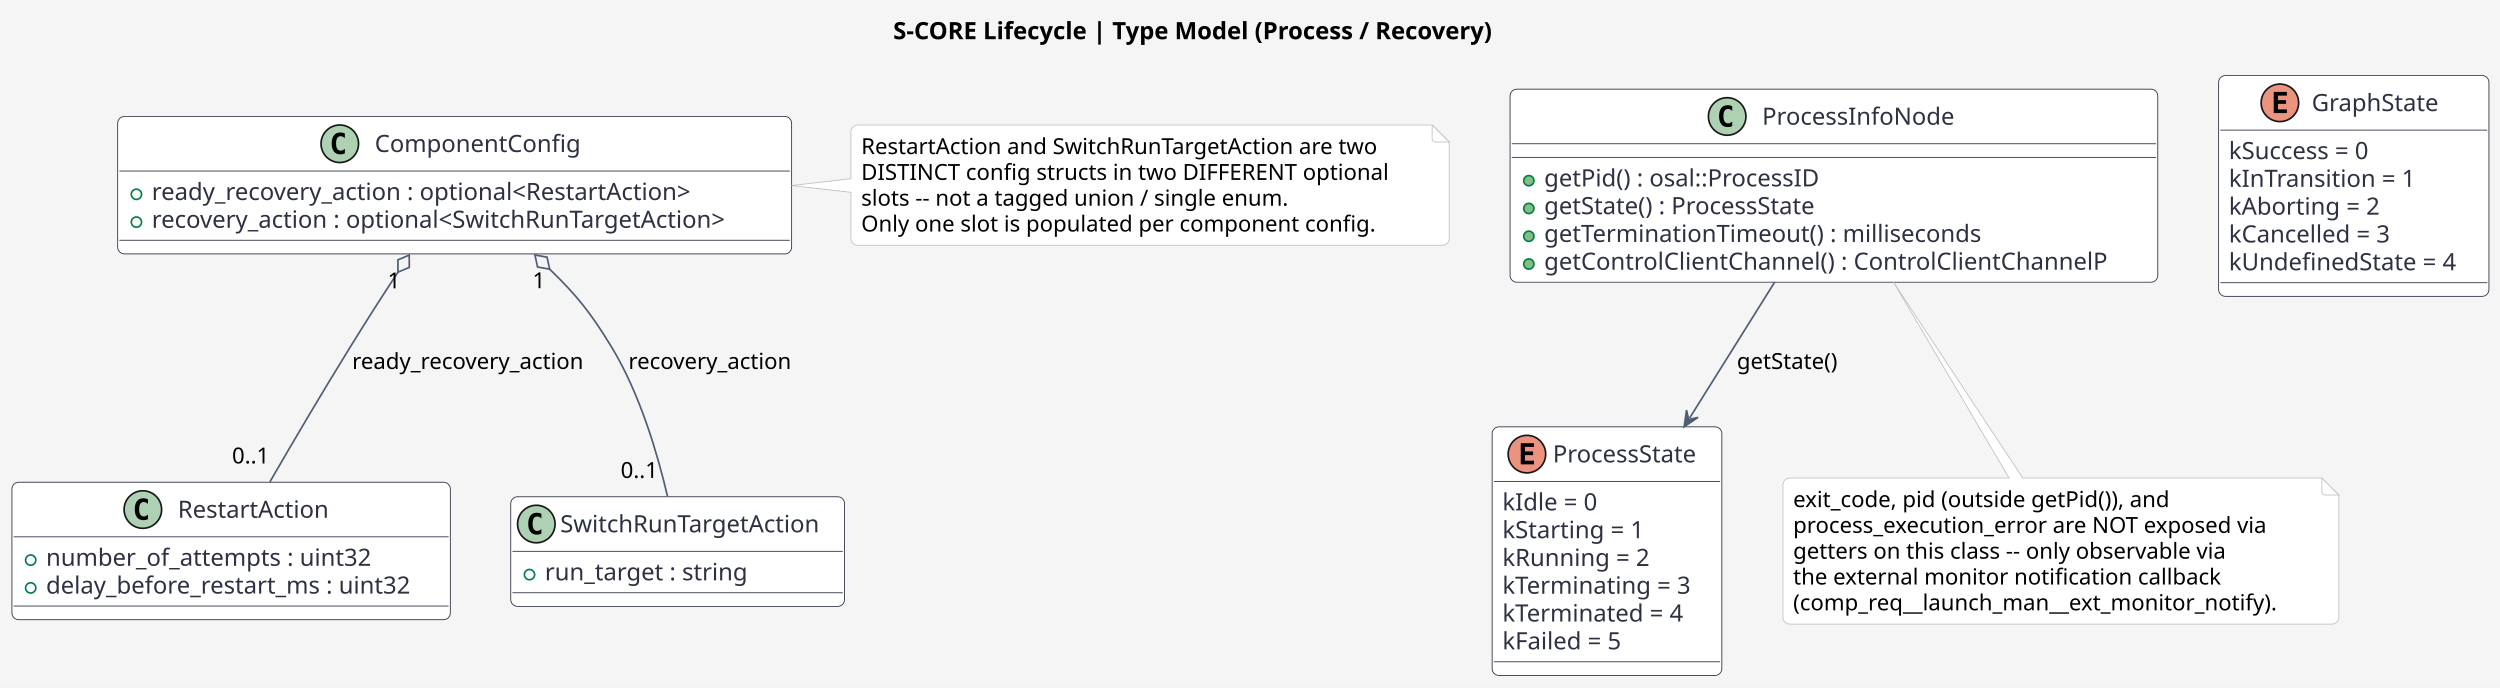
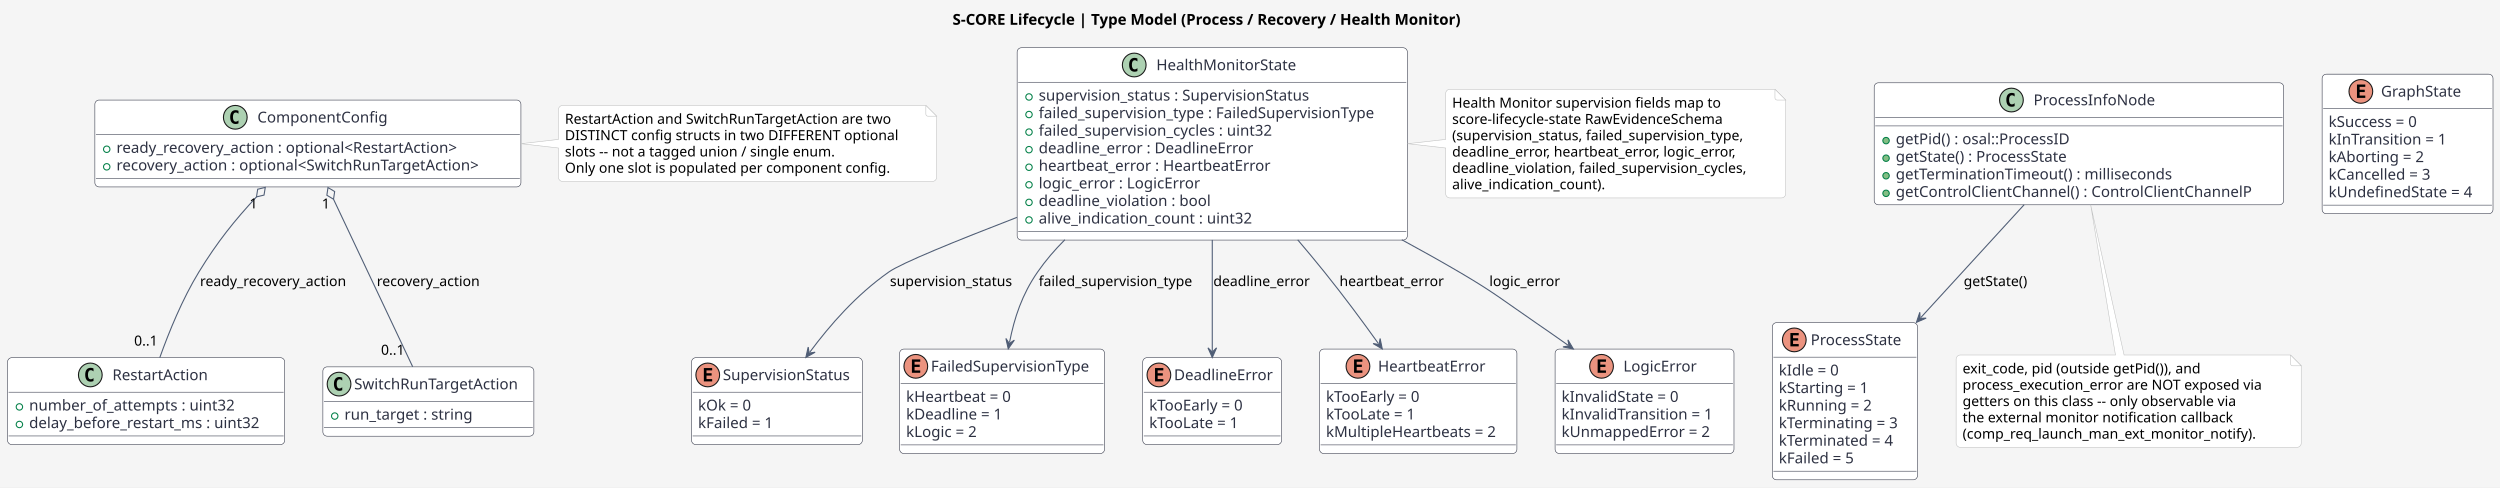
- <svg xmlns="http://www.w3.org/2000/svg" contentStyleType="text/css" height="403px" preserveAspectRatio="none" style="width:1466px;height:403px;background:#F5F5F5;" version="1.1" viewBox="0 0 1466 403" width="1466px" zoomAndPan="magnify">
+ <svg xmlns="http://www.w3.org/2000/svg" contentStyleType="text/css" height="452px" preserveAspectRatio="none" style="width:2319px;height:452px;background:#F5F5F5;" version="1.1" viewBox="0 0 2319 452" width="2319px" zoomAndPan="magnify">
  <defs />
  <g>
-     <rect fill="#F5F5F5" height="403" style="stroke:none;stroke-width:1;" width="1466" x="0" y="0" />
-     <text fill="#000000" font-family="sans-serif" font-size="14" font-weight="bold" lengthAdjust="spacing" textLength="405.022" x="523.746" y="22.995">S-CORE Lifecycle | Type Model (Process / Recovery)</text>
+     <rect fill="#F5F5F5" height="452" style="stroke:none;stroke-width:1;" width="2319" x="0" y="0" />
+     <text fill="#000000" font-family="sans-serif" font-size="14" font-weight="bold" lengthAdjust="spacing" textLength="538.405" x="883.555" y="22.995">S-CORE Lifecycle | Type Model (Process / Recovery / Health Monitor)</text>
    <g id="elem_ProcessState">
-       <rect codeLine="13" fill="#FFFFFF" height="145.781" id="ProcessState" rx="4" ry="4" style="stroke:#2D3142;stroke-width:0.5;" width="134.685" x="875" y="250.297" />
-       <ellipse cx="895.384" cy="266.297" fill="#EB937F" rx="11" ry="11" style="stroke:#181818;stroke-width:1;" />
-       <path d="M899.494,272.297 L891.775,272.297 L891.775,259.906 L899.494,259.906 L899.494,262.062 L894.228,262.062 L894.228,264.734 L898.994,264.734 L898.994,266.891 L894.228,266.891 L894.228,270.141 L899.494,270.141 L899.494,272.297 Z " fill="#000000" />
-       <text fill="#2D3142" font-family="sans-serif" font-size="14" lengthAdjust="spacing" textLength="90.72" x="910.581" y="271.144">ProcessState</text>
-       <line style="stroke:#2D3142;stroke-width:0.5;" x1="876" x2="1008.685" y1="282.297" y2="282.297" />
-       <text fill="#2D3142" font-family="sans-serif" font-size="14" lengthAdjust="spacing" textLength="63.164" x="881" y="299.292">kIdle = 0</text>
-       <text fill="#2D3142" font-family="sans-serif" font-size="14" lengthAdjust="spacing" textLength="93.495" x="881" y="315.589">kStarting = 1</text>
-       <text fill="#2D3142" font-family="sans-serif" font-size="14" lengthAdjust="spacing" textLength="95.642" x="881" y="331.886">kRunning = 2</text>
-       <text fill="#2D3142" font-family="sans-serif" font-size="14" lengthAdjust="spacing" textLength="122.685" x="881" y="348.183">kTerminating = 3</text>
-       <text fill="#2D3142" font-family="sans-serif" font-size="14" lengthAdjust="spacing" textLength="118.535" x="881" y="364.479">kTerminated = 4</text>
-       <text fill="#2D3142" font-family="sans-serif" font-size="14" lengthAdjust="spacing" textLength="79.557" x="881" y="380.776">kFailed = 5</text>
-       <line style="stroke:#2D3142;stroke-width:0.5;" x1="876" x2="1008.685" y1="388.078" y2="388.078" />
+       <rect codeLine="13" fill="#FFFFFF" height="145.781" id="ProcessState" rx="4" ry="4" style="stroke:#2D3142;stroke-width:0.5;" width="134.685" x="1644" y="299.297" />
+       <ellipse cx="1664.384" cy="315.297" fill="#EB937F" rx="11" ry="11" style="stroke:#181818;stroke-width:1;" />
+       <path d="M1668.494,321.297 L1660.775,321.297 L1660.775,308.906 L1668.494,308.906 L1668.494,311.062 L1663.228,311.062 L1663.228,313.734 L1667.994,313.734 L1667.994,315.891 L1663.228,315.891 L1663.228,319.141 L1668.494,319.141 L1668.494,321.297 Z " fill="#000000" />
+       <text fill="#2D3142" font-family="sans-serif" font-size="14" lengthAdjust="spacing" textLength="90.72" x="1679.581" y="320.144">ProcessState</text>
+       <line style="stroke:#2D3142;stroke-width:0.5;" x1="1645" x2="1777.685" y1="331.297" y2="331.297" />
+       <text fill="#2D3142" font-family="sans-serif" font-size="14" lengthAdjust="spacing" textLength="63.164" x="1650" y="348.292">kIdle = 0</text>
+       <text fill="#2D3142" font-family="sans-serif" font-size="14" lengthAdjust="spacing" textLength="93.495" x="1650" y="364.589">kStarting = 1</text>
+       <text fill="#2D3142" font-family="sans-serif" font-size="14" lengthAdjust="spacing" textLength="95.642" x="1650" y="380.886">kRunning = 2</text>
+       <text fill="#2D3142" font-family="sans-serif" font-size="14" lengthAdjust="spacing" textLength="122.685" x="1650" y="397.183">kTerminating = 3</text>
+       <text fill="#2D3142" font-family="sans-serif" font-size="14" lengthAdjust="spacing" textLength="118.535" x="1650" y="413.479">kTerminated = 4</text>
+       <text fill="#2D3142" font-family="sans-serif" font-size="14" lengthAdjust="spacing" textLength="79.557" x="1650" y="429.776">kFailed = 5</text>
+       <line style="stroke:#2D3142;stroke-width:0.5;" x1="1645" x2="1777.685" y1="437.078" y2="437.078" />
    </g>
    <g id="elem_GraphState">
-       <rect codeLine="22" fill="#FFFFFF" height="129.484" id="GraphState" rx="4" ry="4" style="stroke:#2D3142;stroke-width:0.5;" width="158.515" x="1301" y="44.297" />
-       <ellipse cx="1336.931" cy="60.297" fill="#EB937F" rx="11" ry="11" style="stroke:#181818;stroke-width:1;" />
-       <path d="M1341.041,66.297 L1333.322,66.297 L1333.322,53.906 L1341.041,53.906 L1341.041,56.062 L1335.775,56.062 L1335.775,58.734 L1340.541,58.734 L1340.541,60.891 L1335.775,60.891 L1335.775,64.141 L1341.041,64.141 L1341.041,66.297 Z " fill="#000000" />
-       <text fill="#2D3142" font-family="sans-serif" font-size="14" lengthAdjust="spacing" textLength="80.001" x="1355.582" y="65.144">GraphState</text>
-       <line style="stroke:#2D3142;stroke-width:0.5;" x1="1302" x2="1458.515" y1="76.297" y2="76.297" />
-       <text fill="#2D3142" font-family="sans-serif" font-size="14" lengthAdjust="spacing" textLength="94.001" x="1307" y="93.292">kSuccess = 0</text>
-       <text fill="#2D3142" font-family="sans-serif" font-size="14" lengthAdjust="spacing" textLength="120.408" x="1307" y="109.589">kInTransition = 1</text>
-       <text fill="#2D3142" font-family="sans-serif" font-size="14" lengthAdjust="spacing" textLength="97.569" x="1307" y="125.886">kAborting = 2</text>
-       <text fill="#2D3142" font-family="sans-serif" font-size="14" lengthAdjust="spacing" textLength="106.463" x="1307" y="142.183">kCancelled = 3</text>
-       <text fill="#2D3142" font-family="sans-serif" font-size="14" lengthAdjust="spacing" textLength="146.515" x="1307" y="158.48">kUndefinedState = 4</text>
-       <line style="stroke:#2D3142;stroke-width:0.5;" x1="1302" x2="1458.515" y1="165.781" y2="165.781" />
+       <rect codeLine="22" fill="#FFFFFF" height="129.484" id="GraphState" rx="4" ry="4" style="stroke:#2D3142;stroke-width:0.5;" width="158.515" x="2154" y="68.797" />
+       <ellipse cx="2189.931" cy="84.797" fill="#EB937F" rx="11" ry="11" style="stroke:#181818;stroke-width:1;" />
+       <path d="M2194.041,90.797 L2186.322,90.797 L2186.322,78.406 L2194.041,78.406 L2194.041,80.562 L2188.775,80.562 L2188.775,83.234 L2193.541,83.234 L2193.541,85.391 L2188.775,85.391 L2188.775,88.641 L2194.041,88.641 L2194.041,90.797 Z " fill="#000000" />
+       <text fill="#2D3142" font-family="sans-serif" font-size="14" lengthAdjust="spacing" textLength="80.001" x="2208.582" y="89.644">GraphState</text>
+       <line style="stroke:#2D3142;stroke-width:0.5;" x1="2155" x2="2311.515" y1="100.797" y2="100.797" />
+       <text fill="#2D3142" font-family="sans-serif" font-size="14" lengthAdjust="spacing" textLength="94.001" x="2160" y="117.792">kSuccess = 0</text>
+       <text fill="#2D3142" font-family="sans-serif" font-size="14" lengthAdjust="spacing" textLength="120.408" x="2160" y="134.089">kInTransition = 1</text>
+       <text fill="#2D3142" font-family="sans-serif" font-size="14" lengthAdjust="spacing" textLength="97.569" x="2160" y="150.386">kAborting = 2</text>
+       <text fill="#2D3142" font-family="sans-serif" font-size="14" lengthAdjust="spacing" textLength="106.463" x="2160" y="166.683">kCancelled = 3</text>
+       <text fill="#2D3142" font-family="sans-serif" font-size="14" lengthAdjust="spacing" textLength="146.515" x="2160" y="182.98">kUndefinedState = 4</text>
+       <line style="stroke:#2D3142;stroke-width:0.5;" x1="2155" x2="2311.515" y1="190.281" y2="190.281" />
+     </g>
+     <g id="elem_SupervisionStatus">
+       <rect codeLine="30" fill="#FFFFFF" height="80.594" id="SupervisionStatus" rx="4" ry="4" style="stroke:#2D3142;stroke-width:0.5;" width="158.424" x="641.5" y="331.797" />
+       <ellipse cx="656.5" cy="347.797" fill="#EB937F" rx="11" ry="11" style="stroke:#181818;stroke-width:1;" />
+       <path d="M660.609,353.797 L652.891,353.797 L652.891,341.406 L660.609,341.406 L660.609,343.562 L655.344,343.562 L655.344,346.234 L660.109,346.234 L660.109,348.391 L655.344,348.391 L655.344,351.641 L660.609,351.641 L660.609,353.797 Z " fill="#000000" />
+       <text fill="#2D3142" font-family="sans-serif" font-size="14" lengthAdjust="spacing" textLength="126.424" x="670.5" y="352.644">SupervisionStatus</text>
+       <line style="stroke:#2D3142;stroke-width:0.5;" x1="642.5" x2="798.924" y1="363.797" y2="363.797" />
+       <text fill="#2D3142" font-family="sans-serif" font-size="14" lengthAdjust="spacing" textLength="56.773" x="647.5" y="380.792">kOk = 0</text>
+       <text fill="#2D3142" font-family="sans-serif" font-size="14" lengthAdjust="spacing" textLength="79.557" x="647.5" y="397.089">kFailed = 1</text>
+       <line style="stroke:#2D3142;stroke-width:0.5;" x1="642.5" x2="798.924" y1="404.391" y2="404.391" />
+     </g>
+     <g id="elem_FailedSupervisionType">
+       <rect codeLine="35" fill="#FFFFFF" height="96.891" id="FailedSupervisionType" rx="4" ry="4" style="stroke:#2D3142;stroke-width:0.5;" width="190.06" x="834.5" y="323.797" />
+       <ellipse cx="849.5" cy="339.797" fill="#EB937F" rx="11" ry="11" style="stroke:#181818;stroke-width:1;" />
+       <path d="M853.609,345.797 L845.891,345.797 L845.891,333.406 L853.609,333.406 L853.609,335.562 L848.344,335.562 L848.344,338.234 L853.109,338.234 L853.109,340.391 L848.344,340.391 L848.344,343.641 L853.609,343.641 L853.609,345.797 Z " fill="#000000" />
+       <text fill="#2D3142" font-family="sans-serif" font-size="14" lengthAdjust="spacing" textLength="158.06" x="863.5" y="344.644">FailedSupervisionType</text>
+       <line style="stroke:#2D3142;stroke-width:0.5;" x1="835.5" x2="1023.561" y1="355.797" y2="355.797" />
+       <text fill="#2D3142" font-family="sans-serif" font-size="14" lengthAdjust="spacing" textLength="108.179" x="840.5" y="372.792">kHeartbeat = 0</text>
+       <text fill="#2D3142" font-family="sans-serif" font-size="14" lengthAdjust="spacing" textLength="99.77" x="840.5" y="389.089">kDeadline = 1</text>
+       <text fill="#2D3142" font-family="sans-serif" font-size="14" lengthAdjust="spacing" textLength="74.484" x="840.5" y="405.386">kLogic = 2</text>
+       <line style="stroke:#2D3142;stroke-width:0.5;" x1="835.5" x2="1023.561" y1="412.688" y2="412.688" />
+     </g>
+     <g id="elem_DeadlineError">
+       <rect codeLine="41" fill="#FFFFFF" height="80.594" id="DeadlineError" rx="4" ry="4" style="stroke:#2D3142;stroke-width:0.5;" width="128.804" x="1060" y="331.797" />
+       <ellipse cx="1075" cy="347.797" fill="#EB937F" rx="11" ry="11" style="stroke:#181818;stroke-width:1;" />
+       <path d="M1079.109,353.797 L1071.391,353.797 L1071.391,341.406 L1079.109,341.406 L1079.109,343.562 L1073.844,343.562 L1073.844,346.234 L1078.609,346.234 L1078.609,348.391 L1073.844,348.391 L1073.844,351.641 L1079.109,351.641 L1079.109,353.797 Z " fill="#000000" />
+       <text fill="#2D3142" font-family="sans-serif" font-size="14" lengthAdjust="spacing" textLength="96.804" x="1089" y="352.644">DeadlineError</text>
+       <line style="stroke:#2D3142;stroke-width:0.5;" x1="1061" x2="1187.804" y1="363.797" y2="363.797" />
+       <text fill="#2D3142" font-family="sans-serif" font-size="14" lengthAdjust="spacing" textLength="98.684" x="1066" y="380.792">kTooEarly = 0</text>
+       <text fill="#2D3142" font-family="sans-serif" font-size="14" lengthAdjust="spacing" textLength="93.81" x="1066" y="397.089">kTooLate = 1</text>
+       <line style="stroke:#2D3142;stroke-width:0.5;" x1="1061" x2="1187.804" y1="404.391" y2="404.391" />
+     </g>
+     <g id="elem_HeartbeatError">
+       <rect codeLine="46" fill="#FFFFFF" height="96.891" id="HeartbeatError" rx="4" ry="4" style="stroke:#2D3142;stroke-width:0.5;" width="183.083" x="1224" y="323.797" />
+       <ellipse cx="1259.642" cy="339.797" fill="#EB937F" rx="11" ry="11" style="stroke:#181818;stroke-width:1;" />
+       <path d="M1263.751,345.797 L1256.033,345.797 L1256.033,333.406 L1263.751,333.406 L1263.751,335.562 L1258.486,335.562 L1258.486,338.234 L1263.251,338.234 L1263.251,340.391 L1258.486,340.391 L1258.486,343.641 L1263.751,343.641 L1263.751,345.797 Z " fill="#000000" />
+       <text fill="#2D3142" font-family="sans-serif" font-size="14" lengthAdjust="spacing" textLength="105.212" x="1278.229" y="344.644">HeartbeatError</text>
+       <line style="stroke:#2D3142;stroke-width:0.5;" x1="1225" x2="1406.083" y1="355.797" y2="355.797" />
+       <text fill="#2D3142" font-family="sans-serif" font-size="14" lengthAdjust="spacing" textLength="98.684" x="1230" y="372.792">kTooEarly = 0</text>
+       <text fill="#2D3142" font-family="sans-serif" font-size="14" lengthAdjust="spacing" textLength="93.81" x="1230" y="389.089">kTooLate = 1</text>
+       <text fill="#2D3142" font-family="sans-serif" font-size="14" lengthAdjust="spacing" textLength="171.083" x="1230" y="405.386">kMultipleHeartbeats = 2</text>
+       <line style="stroke:#2D3142;stroke-width:0.5;" x1="1225" x2="1406.083" y1="412.688" y2="412.688" />
+     </g>
+     <g id="elem_LogicError">
+       <rect codeLine="52" fill="#FFFFFF" height="96.891" id="LogicError" rx="4" ry="4" style="stroke:#2D3142;stroke-width:0.5;" width="165.939" x="1442.5" y="323.797" />
+       <ellipse cx="1485.589" cy="339.797" fill="#EB937F" rx="11" ry="11" style="stroke:#181818;stroke-width:1;" />
+       <path d="M1489.699,345.797 L1481.98,345.797 L1481.98,333.406 L1489.699,333.406 L1489.699,335.562 L1484.433,335.562 L1484.433,338.234 L1489.199,338.234 L1489.199,340.391 L1484.433,340.391 L1484.433,343.641 L1489.699,343.641 L1489.699,345.797 Z " fill="#000000" />
+       <text fill="#2D3142" font-family="sans-serif" font-size="14" lengthAdjust="spacing" textLength="71.518" x="1505.832" y="344.644">LogicError</text>
+       <line style="stroke:#2D3142;stroke-width:0.5;" x1="1443.5" x2="1607.438" y1="355.797" y2="355.797" />
+       <text fill="#2D3142" font-family="sans-serif" font-size="14" lengthAdjust="spacing" textLength="121.235" x="1448.5" y="372.792">kInvalidState = 0</text>
+       <text fill="#2D3142" font-family="sans-serif" font-size="14" lengthAdjust="spacing" textLength="153.939" x="1448.5" y="389.089">kInvalidTransition = 1</text>
+       <text fill="#2D3142" font-family="sans-serif" font-size="14" lengthAdjust="spacing" textLength="148.935" x="1448.5" y="405.386">kUnmappedError = 2</text>
+       <line style="stroke:#2D3142;stroke-width:0.5;" x1="1443.5" x2="1607.438" y1="412.688" y2="412.688" />
+     </g>
+     <g id="elem_HealthMonitorState">
+       <rect codeLine="58" fill="#FFFFFF" height="178.375" id="HealthMonitorState" rx="4" ry="4" style="stroke:#2D3142;stroke-width:0.5;" width="361.959" x="943.5" y="44.297" />
+       <ellipse cx="1052.106" cy="60.297" fill="#ADD1B2" rx="11" ry="11" style="stroke:#181818;stroke-width:1;" />
+       <path d="M1055.075,65.938 Q1054.497,66.234 1053.856,66.375 Q1053.215,66.531 1052.512,66.531 Q1050.012,66.531 1048.684,64.891 Q1047.372,63.234 1047.372,60.109 Q1047.372,56.984 1048.684,55.328 Q1050.012,53.672 1052.512,53.672 Q1053.215,53.672 1053.856,53.828 Q1054.512,53.984 1055.075,54.281 L1055.075,57 Q1054.45,56.422 1053.856,56.156 Q1053.262,55.875 1052.637,55.875 Q1051.293,55.875 1050.606,56.953 Q1049.918,58.016 1049.918,60.109 Q1049.918,62.203 1050.606,63.281 Q1051.293,64.344 1052.637,64.344 Q1053.262,64.344 1053.856,64.078 Q1054.45,63.797 1055.075,63.219 L1055.075,65.938 Z " fill="#000000" />
+       <text fill="#2D3142" font-family="sans-serif" font-size="14" lengthAdjust="spacing" textLength="136.247" x="1072.606" y="65.144">HealthMonitorState</text>
+       <line style="stroke:#2D3142;stroke-width:0.5;" x1="944.5" x2="1304.459" y1="76.297" y2="76.297" />
+       <ellipse cx="954.5" cy="89.945" fill="none" rx="3" ry="3" style="stroke:#038048;stroke-width:1;" />
+       <text fill="#2D3142" font-family="sans-serif" font-size="14" lengthAdjust="spacing" textLength="270.279" x="963.5" y="93.292">supervision_status : SupervisionStatus</text>
+       <ellipse cx="954.5" cy="106.242" fill="none" rx="3" ry="3" style="stroke:#038048;stroke-width:1;" />
+       <text fill="#2D3142" font-family="sans-serif" font-size="14" lengthAdjust="spacing" textLength="335.959" x="963.5" y="109.589">failed_supervision_type : FailedSupervisionType</text>
+       <ellipse cx="954.5" cy="122.539" fill="none" rx="3" ry="3" style="stroke:#038048;stroke-width:1;" />
+       <text fill="#2D3142" font-family="sans-serif" font-size="14" lengthAdjust="spacing" textLength="235.04" x="963.5" y="125.886">failed_supervision_cycles : uint32</text>
+       <ellipse cx="954.5" cy="138.836" fill="none" rx="3" ry="3" style="stroke:#038048;stroke-width:1;" />
+       <text fill="#2D3142" font-family="sans-serif" font-size="14" lengthAdjust="spacing" textLength="212.099" x="963.5" y="142.183">deadline_error : DeadlineError</text>
+       <ellipse cx="954.5" cy="155.133" fill="none" rx="3" ry="3" style="stroke:#038048;stroke-width:1;" />
+       <text fill="#2D3142" font-family="sans-serif" font-size="14" lengthAdjust="spacing" textLength="229.154" x="963.5" y="158.48">heartbeat_error : HeartbeatError</text>
+       <ellipse cx="954.5" cy="171.43" fill="none" rx="3" ry="3" style="stroke:#038048;stroke-width:1;" />
+       <text fill="#2D3142" font-family="sans-serif" font-size="14" lengthAdjust="spacing" textLength="159.51" x="963.5" y="174.776">logic_error : LogicError</text>
+       <ellipse cx="954.5" cy="187.727" fill="none" rx="3" ry="3" style="stroke:#038048;stroke-width:1;" />
+       <text fill="#2D3142" font-family="sans-serif" font-size="14" lengthAdjust="spacing" textLength="170.782" x="963.5" y="191.073">deadline_violation : bool</text>
+       <ellipse cx="954.5" cy="204.023" fill="none" rx="3" ry="3" style="stroke:#038048;stroke-width:1;" />
+       <text fill="#2D3142" font-family="sans-serif" font-size="14" lengthAdjust="spacing" textLength="213.944" x="963.5" y="207.37">alive_indication_count : uint32</text>
+       <line style="stroke:#2D3142;stroke-width:0.5;" x1="944.5" x2="1304.459" y1="214.672" y2="214.672" />
    </g>
    <g id="elem_ProcessInfoNode">
-       <rect codeLine="30" fill="#FFFFFF" height="113.188" id="ProcessInfoNode" rx="4" ry="4" style="stroke:#2D3142;stroke-width:0.5;" width="379.815" x="885.5" y="52.297" />
-       <ellipse cx="1012.809" cy="68.297" fill="#ADD1B2" rx="11" ry="11" style="stroke:#181818;stroke-width:1;" />
-       <path d="M1015.778,73.938 Q1015.2,74.234 1014.559,74.375 Q1013.918,74.531 1013.215,74.531 Q1010.715,74.531 1009.387,72.891 Q1008.075,71.234 1008.075,68.109 Q1008.075,64.984 1009.387,63.328 Q1010.715,61.672 1013.215,61.672 Q1013.918,61.672 1014.559,61.828 Q1015.215,61.984 1015.778,62.281 L1015.778,65 Q1015.153,64.422 1014.559,64.156 Q1013.965,63.875 1013.34,63.875 Q1011.997,63.875 1011.309,64.953 Q1010.622,66.016 1010.622,68.109 Q1010.622,70.203 1011.309,71.281 Q1011.997,72.344 1013.34,72.344 Q1013.965,72.344 1014.559,72.078 Q1015.153,71.797 1015.778,71.219 L1015.778,73.938 Z " fill="#000000" />
-       <text fill="#2D3142" font-family="sans-serif" font-size="14" lengthAdjust="spacing" textLength="116.696" x="1033.309" y="73.144">ProcessInfoNode</text>
-       <line style="stroke:#2D3142;stroke-width:0.5;" x1="886.5" x2="1264.314" y1="84.297" y2="84.297" />
-       <line style="stroke:#2D3142;stroke-width:0.5;" x1="886.5" x2="1264.314" y1="92.297" y2="92.297" />
-       <ellipse cx="896.5" cy="105.945" fill="#84BE84" rx="3" ry="3" style="stroke:#038048;stroke-width:1;" />
-       <text fill="#2D3142" font-family="sans-serif" font-size="14" lengthAdjust="spacing" textLength="175.082" x="905.5" y="109.292">getPid() : osal::ProcessID</text>
-       <ellipse cx="896.5" cy="122.242" fill="#84BE84" rx="3" ry="3" style="stroke:#038048;stroke-width:1;" />
-       <text fill="#2D3142" font-family="sans-serif" font-size="14" lengthAdjust="spacing" textLength="175.308" x="905.5" y="125.589">getState() : ProcessState</text>
-       <ellipse cx="896.5" cy="138.539" fill="#84BE84" rx="3" ry="3" style="stroke:#038048;stroke-width:1;" />
-       <text fill="#2D3142" font-family="sans-serif" font-size="14" lengthAdjust="spacing" textLength="276.288" x="905.5" y="141.886">getTerminationTimeout() : milliseconds</text>
-       <ellipse cx="896.5" cy="154.836" fill="#84BE84" rx="3" ry="3" style="stroke:#038048;stroke-width:1;" />
-       <text fill="#2D3142" font-family="sans-serif" font-size="14" lengthAdjust="spacing" textLength="353.815" x="905.5" y="158.183">getControlClientChannel() : ControlClientChannelP</text>
+       <rect codeLine="69" fill="#FFFFFF" height="113.188" id="ProcessInfoNode" rx="4" ry="4" style="stroke:#2D3142;stroke-width:0.5;" width="379.815" x="1738.5" y="76.797" />
+       <ellipse cx="1865.809" cy="92.797" fill="#ADD1B2" rx="11" ry="11" style="stroke:#181818;stroke-width:1;" />
+       <path d="M1868.778,98.438 Q1868.2,98.734 1867.559,98.875 Q1866.918,99.031 1866.215,99.031 Q1863.715,99.031 1862.387,97.391 Q1861.075,95.734 1861.075,92.609 Q1861.075,89.484 1862.387,87.828 Q1863.715,86.172 1866.215,86.172 Q1866.918,86.172 1867.559,86.328 Q1868.215,86.484 1868.778,86.781 L1868.778,89.5 Q1868.153,88.922 1867.559,88.656 Q1866.965,88.375 1866.34,88.375 Q1864.997,88.375 1864.309,89.453 Q1863.622,90.516 1863.622,92.609 Q1863.622,94.703 1864.309,95.781 Q1864.997,96.844 1866.34,96.844 Q1866.965,96.844 1867.559,96.578 Q1868.153,96.297 1868.778,95.719 L1868.778,98.438 Z " fill="#000000" />
+       <text fill="#2D3142" font-family="sans-serif" font-size="14" lengthAdjust="spacing" textLength="116.696" x="1886.309" y="97.644">ProcessInfoNode</text>
+       <line style="stroke:#2D3142;stroke-width:0.5;" x1="1739.5" x2="2117.314" y1="108.797" y2="108.797" />
+       <line style="stroke:#2D3142;stroke-width:0.5;" x1="1739.5" x2="2117.314" y1="116.797" y2="116.797" />
+       <ellipse cx="1749.5" cy="130.445" fill="#84BE84" rx="3" ry="3" style="stroke:#038048;stroke-width:1;" />
+       <text fill="#2D3142" font-family="sans-serif" font-size="14" lengthAdjust="spacing" textLength="175.082" x="1758.5" y="133.792">getPid() : osal::ProcessID</text>
+       <ellipse cx="1749.5" cy="146.742" fill="#84BE84" rx="3" ry="3" style="stroke:#038048;stroke-width:1;" />
+       <text fill="#2D3142" font-family="sans-serif" font-size="14" lengthAdjust="spacing" textLength="175.308" x="1758.5" y="150.089">getState() : ProcessState</text>
+       <ellipse cx="1749.5" cy="163.039" fill="#84BE84" rx="3" ry="3" style="stroke:#038048;stroke-width:1;" />
+       <text fill="#2D3142" font-family="sans-serif" font-size="14" lengthAdjust="spacing" textLength="276.288" x="1758.5" y="166.386">getTerminationTimeout() : milliseconds</text>
+       <ellipse cx="1749.5" cy="179.336" fill="#84BE84" rx="3" ry="3" style="stroke:#038048;stroke-width:1;" />
+       <text fill="#2D3142" font-family="sans-serif" font-size="14" lengthAdjust="spacing" textLength="353.815" x="1758.5" y="182.683">getControlClientChannel() : ControlClientChannelP</text>
    </g>
    <g id="elem_RestartAction">
-       <rect codeLine="37" fill="#FFFFFF" height="80.594" id="RestartAction" rx="4" ry="4" style="stroke:#2D3142;stroke-width:0.5;" width="257.082" x="7" y="282.797" />
-       <ellipse cx="83.771" cy="298.797" fill="#ADD1B2" rx="11" ry="11" style="stroke:#181818;stroke-width:1;" />
-       <path d="M86.74,304.438 Q86.162,304.734 85.521,304.875 Q84.88,305.031 84.177,305.031 Q81.677,305.031 80.349,303.391 Q79.037,301.734 79.037,298.609 Q79.037,295.484 80.349,293.828 Q81.677,292.172 84.177,292.172 Q84.88,292.172 85.521,292.328 Q86.177,292.484 86.74,292.781 L86.74,295.5 Q86.115,294.922 85.521,294.656 Q84.927,294.375 84.302,294.375 Q82.959,294.375 82.271,295.453 Q81.584,296.516 81.584,298.609 Q81.584,300.703 82.271,301.781 Q82.959,302.844 84.302,302.844 Q84.927,302.844 85.521,302.578 Q86.115,302.297 86.74,301.719 L86.74,304.438 Z " fill="#000000" />
-       <text fill="#2D3142" font-family="sans-serif" font-size="14" lengthAdjust="spacing" textLength="95.04" x="104.271" y="303.644">RestartAction</text>
-       <line style="stroke:#2D3142;stroke-width:0.5;" x1="8" x2="263.082" y1="314.797" y2="314.797" />
-       <ellipse cx="18" cy="328.445" fill="none" rx="3" ry="3" style="stroke:#038048;stroke-width:1;" />
-       <text fill="#2D3142" font-family="sans-serif" font-size="14" lengthAdjust="spacing" textLength="204.169" x="27" y="331.792">number_of_attempts : uint32</text>
-       <ellipse cx="18" cy="344.742" fill="none" rx="3" ry="3" style="stroke:#038048;stroke-width:1;" />
-       <text fill="#2D3142" font-family="sans-serif" font-size="14" lengthAdjust="spacing" textLength="231.082" x="27" y="348.089">delay_before_restart_ms : uint32</text>
-       <line style="stroke:#2D3142;stroke-width:0.5;" x1="8" x2="263.082" y1="355.391" y2="355.391" />
+       <rect codeLine="76" fill="#FFFFFF" height="80.594" id="RestartAction" rx="4" ry="4" style="stroke:#2D3142;stroke-width:0.5;" width="257.082" x="7" y="331.797" />
+       <ellipse cx="83.771" cy="347.797" fill="#ADD1B2" rx="11" ry="11" style="stroke:#181818;stroke-width:1;" />
+       <path d="M86.74,353.438 Q86.162,353.734 85.521,353.875 Q84.88,354.031 84.177,354.031 Q81.677,354.031 80.349,352.391 Q79.037,350.734 79.037,347.609 Q79.037,344.484 80.349,342.828 Q81.677,341.172 84.177,341.172 Q84.88,341.172 85.521,341.328 Q86.177,341.484 86.74,341.781 L86.74,344.5 Q86.115,343.922 85.521,343.656 Q84.927,343.375 84.302,343.375 Q82.959,343.375 82.271,344.453 Q81.584,345.516 81.584,347.609 Q81.584,349.703 82.271,350.781 Q82.959,351.844 84.302,351.844 Q84.927,351.844 85.521,351.578 Q86.115,351.297 86.74,350.719 L86.74,353.438 Z " fill="#000000" />
+       <text fill="#2D3142" font-family="sans-serif" font-size="14" lengthAdjust="spacing" textLength="95.04" x="104.271" y="352.644">RestartAction</text>
+       <line style="stroke:#2D3142;stroke-width:0.5;" x1="8" x2="263.082" y1="363.797" y2="363.797" />
+       <ellipse cx="18" cy="377.445" fill="none" rx="3" ry="3" style="stroke:#038048;stroke-width:1;" />
+       <text fill="#2D3142" font-family="sans-serif" font-size="14" lengthAdjust="spacing" textLength="204.169" x="27" y="380.792">number_of_attempts : uint32</text>
+       <ellipse cx="18" cy="393.742" fill="none" rx="3" ry="3" style="stroke:#038048;stroke-width:1;" />
+       <text fill="#2D3142" font-family="sans-serif" font-size="14" lengthAdjust="spacing" textLength="231.082" x="27" y="397.089">delay_before_restart_ms : uint32</text>
+       <line style="stroke:#2D3142;stroke-width:0.5;" x1="8" x2="263.082" y1="404.391" y2="404.391" />
    </g>
    <g id="elem_SwitchRunTargetAction">
-       <rect codeLine="42" fill="#FFFFFF" height="64.297" id="SwitchRunTargetAction" rx="4" ry="4" style="stroke:#2D3142;stroke-width:0.5;" width="195.727" x="299.5" y="291.297" />
-       <ellipse cx="314.5" cy="307.297" fill="#ADD1B2" rx="11" ry="11" style="stroke:#181818;stroke-width:1;" />
-       <path d="M317.469,312.938 Q316.891,313.234 316.25,313.375 Q315.609,313.531 314.906,313.531 Q312.406,313.531 311.078,311.891 Q309.766,310.234 309.766,307.109 Q309.766,303.984 311.078,302.328 Q312.406,300.672 314.906,300.672 Q315.609,300.672 316.25,300.828 Q316.906,300.984 317.469,301.281 L317.469,304 Q316.844,303.422 316.25,303.156 Q315.656,302.875 315.031,302.875 Q313.688,302.875 313,303.953 Q312.312,305.016 312.312,307.109 Q312.312,309.203 313,310.281 Q313.688,311.344 315.031,311.344 Q315.656,311.344 316.25,311.078 Q316.844,310.797 317.469,310.219 L317.469,312.938 Z " fill="#000000" />
-       <text fill="#2D3142" font-family="sans-serif" font-size="14" lengthAdjust="spacing" textLength="163.727" x="328.5" y="312.144">SwitchRunTargetAction</text>
-       <line style="stroke:#2D3142;stroke-width:0.5;" x1="300.5" x2="494.228" y1="323.297" y2="323.297" />
-       <ellipse cx="310.5" cy="336.945" fill="none" rx="3" ry="3" style="stroke:#038048;stroke-width:1;" />
-       <text fill="#2D3142" font-family="sans-serif" font-size="14" lengthAdjust="spacing" textLength="127.121" x="319.5" y="340.292">run_target : string</text>
-       <line style="stroke:#2D3142;stroke-width:0.5;" x1="300.5" x2="494.228" y1="347.594" y2="347.594" />
+       <rect codeLine="81" fill="#FFFFFF" height="64.297" id="SwitchRunTargetAction" rx="4" ry="4" style="stroke:#2D3142;stroke-width:0.5;" width="195.727" x="299.5" y="340.297" />
+       <ellipse cx="314.5" cy="356.297" fill="#ADD1B2" rx="11" ry="11" style="stroke:#181818;stroke-width:1;" />
+       <path d="M317.469,361.938 Q316.891,362.234 316.25,362.375 Q315.609,362.531 314.906,362.531 Q312.406,362.531 311.078,360.891 Q309.766,359.234 309.766,356.109 Q309.766,352.984 311.078,351.328 Q312.406,349.672 314.906,349.672 Q315.609,349.672 316.25,349.828 Q316.906,349.984 317.469,350.281 L317.469,353 Q316.844,352.422 316.25,352.156 Q315.656,351.875 315.031,351.875 Q313.688,351.875 313,352.953 Q312.312,354.016 312.312,356.109 Q312.312,358.203 313,359.281 Q313.688,360.344 315.031,360.344 Q315.656,360.344 316.25,360.078 Q316.844,359.797 317.469,359.219 L317.469,361.938 Z " fill="#000000" />
+       <text fill="#2D3142" font-family="sans-serif" font-size="14" lengthAdjust="spacing" textLength="163.727" x="328.5" y="361.144">SwitchRunTargetAction</text>
+       <line style="stroke:#2D3142;stroke-width:0.5;" x1="300.5" x2="494.228" y1="372.297" y2="372.297" />
+       <ellipse cx="310.5" cy="385.945" fill="none" rx="3" ry="3" style="stroke:#038048;stroke-width:1;" />
+       <text fill="#2D3142" font-family="sans-serif" font-size="14" lengthAdjust="spacing" textLength="127.121" x="319.5" y="389.292">run_target : string</text>
+       <line style="stroke:#2D3142;stroke-width:0.5;" x1="300.5" x2="494.228" y1="396.594" y2="396.594" />
    </g>
    <g id="elem_ComponentConfig">
-       <rect codeLine="46" fill="#FFFFFF" height="80.594" id="ComponentConfig" rx="4" ry="4" style="stroke:#2D3142;stroke-width:0.5;" width="395.209" x="69" y="68.297" />
-       <ellipse cx="199.255" cy="84.297" fill="#ADD1B2" rx="11" ry="11" style="stroke:#181818;stroke-width:1;" />
-       <path d="M202.224,89.938 Q201.646,90.234 201.005,90.375 Q200.365,90.531 199.662,90.531 Q197.162,90.531 195.833,88.891 Q194.521,87.234 194.521,84.109 Q194.521,80.984 195.833,79.328 Q197.162,77.672 199.662,77.672 Q200.365,77.672 201.005,77.828 Q201.662,77.984 202.224,78.281 L202.224,81 Q201.599,80.422 201.005,80.156 Q200.412,79.875 199.787,79.875 Q198.443,79.875 197.755,80.953 Q197.068,82.016 197.068,84.109 Q197.068,86.203 197.755,87.281 Q198.443,88.344 199.787,88.344 Q200.412,88.344 201.005,88.078 Q201.599,87.797 202.224,87.219 L202.224,89.938 Z " fill="#000000" />
-       <text fill="#2D3142" font-family="sans-serif" font-size="14" lengthAdjust="spacing" textLength="126.198" x="219.755" y="89.144">ComponentConfig</text>
-       <line style="stroke:#2D3142;stroke-width:0.5;" x1="70" x2="463.209" y1="100.297" y2="100.297" />
-       <ellipse cx="80" cy="113.945" fill="none" rx="3" ry="3" style="stroke:#038048;stroke-width:1;" />
-       <text fill="#2D3142" font-family="sans-serif" font-size="14" lengthAdjust="spacing" textLength="347.642" x="89" y="117.292">ready_recovery_action : optional&lt;RestartAction&gt;</text>
-       <ellipse cx="80" cy="130.242" fill="none" rx="3" ry="3" style="stroke:#038048;stroke-width:1;" />
-       <text fill="#2D3142" font-family="sans-serif" font-size="14" lengthAdjust="spacing" textLength="369.209" x="89" y="133.589">recovery_action : optional&lt;SwitchRunTargetAction&gt;</text>
-       <line style="stroke:#2D3142;stroke-width:0.5;" x1="70" x2="463.209" y1="140.891" y2="140.891" />
-     </g>
-     <g id="elem_GMN11">
-       <path d="M499,77.297 L499,104.797 L464.12,108.797 L499,112.797 L499,139.828 A4,4 0 0 0 503,143.828 L845.805,143.828 A4,4 0 0 0 849.805,139.828 L849.805,83.297 L839.805,73.297 L503,73.297 A4,4 0 0 0 499,77.297 " fill="#FFFFFF" style="stroke:#BFC0C0;stroke-width:0.5;" />
-       <path d="M839.805,73.297 L839.805,81.297 A2,2 0 0 0 841.805,83.297 L849.805,83.297 L839.805,73.297 " fill="#FFFFFF" style="stroke:#BFC0C0;stroke-width:0.5;" />
-       <text fill="#000000" font-family="sans-serif" font-size="13" lengthAdjust="spacing" textLength="326.263" x="505" y="90.364">RestartAction and SwitchRunTargetAction are two</text>
-       <text fill="#000000" font-family="sans-serif" font-size="13" lengthAdjust="spacing" textLength="329.805" x="505" y="105.497">DISTINCT config structs in two DIFFERENT optional</text>
-       <text fill="#000000" font-family="sans-serif" font-size="13" lengthAdjust="spacing" textLength="268.144" x="505" y="120.629">slots -- not a tagged union / single enum.</text>
-       <text fill="#000000" font-family="sans-serif" font-size="13" lengthAdjust="spacing" textLength="321.388" x="505" y="135.762">Only one slot is populated per component config.</text>
-     </g>
-     <g id="elem_GMN14">
-       <path d="M1045.5,284.297 L1045.5,361.961 A4,4 0 0 0 1049.5,365.961 L1367.524,365.961 A4,4 0 0 0 1371.524,361.961 L1371.524,290.297 L1361.524,280.297 L1186.13,280.297 L1110.27,165.347 L1178.13,280.297 L1049.5,280.297 A4,4 0 0 0 1045.5,284.297 " fill="#FFFFFF" style="stroke:#BFC0C0;stroke-width:0.5;" />
-       <path d="M1361.524,280.297 L1361.524,288.297 A2,2 0 0 0 1363.524,290.297 L1371.524,290.297 L1361.524,280.297 " fill="#FFFFFF" style="stroke:#BFC0C0;stroke-width:0.5;" />
-       <text fill="#000000" font-family="sans-serif" font-size="13" lengthAdjust="spacing" textLength="240.881" x="1051.5" y="297.364">exit_code, pid (outside getPid()), and</text>
-       <text fill="#000000" font-family="sans-serif" font-size="13" lengthAdjust="spacing" textLength="299.133" x="1051.5" y="312.497">process_execution_error are NOT exposed via</text>
-       <text fill="#000000" font-family="sans-serif" font-size="13" lengthAdjust="spacing" textLength="275.666" x="1051.5" y="327.629">getters on this class -- only observable via</text>
-       <text fill="#000000" font-family="sans-serif" font-size="13" lengthAdjust="spacing" textLength="269.014" x="1051.5" y="342.762">the external monitor notification callback</text>
-       <text fill="#000000" font-family="sans-serif" font-size="13" lengthAdjust="spacing" textLength="305.024" x="1051.5" y="357.895">(comp_req__launch_man__ext_monitor_notify).</text>
+       <rect codeLine="85" fill="#FFFFFF" height="80.594" id="ComponentConfig" rx="4" ry="4" style="stroke:#2D3142;stroke-width:0.5;" width="395.209" x="88" y="92.797" />
+       <ellipse cx="218.255" cy="108.797" fill="#ADD1B2" rx="11" ry="11" style="stroke:#181818;stroke-width:1;" />
+       <path d="M221.224,114.438 Q220.646,114.734 220.005,114.875 Q219.365,115.031 218.662,115.031 Q216.162,115.031 214.833,113.391 Q213.521,111.734 213.521,108.609 Q213.521,105.484 214.833,103.828 Q216.162,102.172 218.662,102.172 Q219.365,102.172 220.005,102.328 Q220.662,102.484 221.224,102.781 L221.224,105.5 Q220.599,104.922 220.005,104.656 Q219.412,104.375 218.787,104.375 Q217.443,104.375 216.755,105.453 Q216.068,106.516 216.068,108.609 Q216.068,110.703 216.755,111.781 Q217.443,112.844 218.787,112.844 Q219.412,112.844 220.005,112.578 Q220.599,112.297 221.224,111.719 L221.224,114.438 Z " fill="#000000" />
+       <text fill="#2D3142" font-family="sans-serif" font-size="14" lengthAdjust="spacing" textLength="126.198" x="238.755" y="113.644">ComponentConfig</text>
+       <line style="stroke:#2D3142;stroke-width:0.5;" x1="89" x2="482.209" y1="124.797" y2="124.797" />
+       <ellipse cx="99" cy="138.445" fill="none" rx="3" ry="3" style="stroke:#038048;stroke-width:1;" />
+       <text fill="#2D3142" font-family="sans-serif" font-size="14" lengthAdjust="spacing" textLength="347.642" x="108" y="141.792">ready_recovery_action : optional&lt;RestartAction&gt;</text>
+       <ellipse cx="99" cy="154.742" fill="none" rx="3" ry="3" style="stroke:#038048;stroke-width:1;" />
+       <text fill="#2D3142" font-family="sans-serif" font-size="14" lengthAdjust="spacing" textLength="369.209" x="108" y="158.089">recovery_action : optional&lt;SwitchRunTargetAction&gt;</text>
+       <line style="stroke:#2D3142;stroke-width:0.5;" x1="89" x2="482.209" y1="165.391" y2="165.391" />
+     </g>
+     <g id="elem_GMN22">
+       <path d="M518,101.797 L518,129.297 L483.12,133.297 L518,137.297 L518,164.328 A4,4 0 0 0 522,168.328 L864.805,168.328 A4,4 0 0 0 868.805,164.328 L868.805,107.797 L858.805,97.797 L522,97.797 A4,4 0 0 0 518,101.797 " fill="#FFFFFF" style="stroke:#BFC0C0;stroke-width:0.5;" />
+       <path d="M858.805,97.797 L858.805,105.797 A2,2 0 0 0 860.805,107.797 L868.805,107.797 L858.805,97.797 " fill="#FFFFFF" style="stroke:#BFC0C0;stroke-width:0.5;" />
+       <text fill="#000000" font-family="sans-serif" font-size="13" lengthAdjust="spacing" textLength="326.263" x="524" y="114.864">RestartAction and SwitchRunTargetAction are two</text>
+       <text fill="#000000" font-family="sans-serif" font-size="13" lengthAdjust="spacing" textLength="329.805" x="524" y="129.997">DISTINCT config structs in two DIFFERENT optional</text>
+       <text fill="#000000" font-family="sans-serif" font-size="13" lengthAdjust="spacing" textLength="268.144" x="524" y="145.129">slots -- not a tagged union / single enum.</text>
+       <text fill="#000000" font-family="sans-serif" font-size="13" lengthAdjust="spacing" textLength="321.388" x="524" y="160.262">Only one slot is populated per component config.</text>
+     </g>
+     <g id="elem_GMN25">
+       <path d="M1814.5,333.297 L1814.5,410.961 A4,4 0 0 0 1818.5,414.961 L2130.633,414.961 A4,4 0 0 0 2134.633,410.961 L2134.633,339.297 L2124.633,329.297 L1970.3,329.297 L1939.28,189.867 L1962.3,329.297 L1818.5,329.297 A4,4 0 0 0 1814.5,333.297 " fill="#FFFFFF" style="stroke:#BFC0C0;stroke-width:0.5;" />
+       <path d="M2124.633,329.297 L2124.633,337.297 A2,2 0 0 0 2126.633,339.297 L2134.633,339.297 L2124.633,329.297 " fill="#FFFFFF" style="stroke:#BFC0C0;stroke-width:0.5;" />
+       <text fill="#000000" font-family="sans-serif" font-size="13" lengthAdjust="spacing" textLength="240.881" x="1820.5" y="346.364">exit_code, pid (outside getPid()), and</text>
+       <text fill="#000000" font-family="sans-serif" font-size="13" lengthAdjust="spacing" textLength="299.133" x="1820.5" y="361.497">process_execution_error are NOT exposed via</text>
+       <text fill="#000000" font-family="sans-serif" font-size="13" lengthAdjust="spacing" textLength="275.666" x="1820.5" y="376.629">getters on this class -- only observable via</text>
+       <text fill="#000000" font-family="sans-serif" font-size="13" lengthAdjust="spacing" textLength="269.014" x="1820.5" y="391.762">the external monitor notification callback</text>
+       <text fill="#000000" font-family="sans-serif" font-size="13" lengthAdjust="spacing" textLength="292.024" x="1820.5" y="406.895">(comp_req_launch_man_ext_monitor_notify).</text>
+     </g>
+     <g id="elem_GMN28">
+       <path d="M1341,86.797 L1341,129.297 L1305.66,133.297 L1341,137.297 L1341,179.594 A4,4 0 0 0 1345,183.594 L1652.442,183.594 A4,4 0 0 0 1656.442,179.594 L1656.442,92.797 L1646.442,82.797 L1345,82.797 A4,4 0 0 0 1341,86.797 " fill="#FFFFFF" style="stroke:#BFC0C0;stroke-width:0.5;" />
+       <path d="M1646.442,82.797 L1646.442,90.797 A2,2 0 0 0 1648.442,92.797 L1656.442,92.797 L1646.442,82.797 " fill="#FFFFFF" style="stroke:#BFC0C0;stroke-width:0.5;" />
+       <text fill="#000000" font-family="sans-serif" font-size="13" lengthAdjust="spacing" textLength="264.012" x="1347" y="99.864">Health Monitor supervision fields map to</text>
+       <text fill="#000000" font-family="sans-serif" font-size="13" lengthAdjust="spacing" textLength="274.111" x="1347" y="114.997">score-lifecycle-state RawEvidenceSchema</text>
+       <text fill="#000000" font-family="sans-serif" font-size="13" lengthAdjust="spacing" textLength="290.951" x="1347" y="130.129">(supervision_status, failed_supervision_type,</text>
+       <text fill="#000000" font-family="sans-serif" font-size="13" lengthAdjust="spacing" textLength="286.584" x="1347" y="145.262">deadline_error, heartbeat_error, logic_error,</text>
+       <text fill="#000000" font-family="sans-serif" font-size="13" lengthAdjust="spacing" textLength="294.442" x="1347" y="160.395">deadline_violation, failed_supervision_cycles,</text>
+       <text fill="#000000" font-family="sans-serif" font-size="13" lengthAdjust="spacing" textLength="153.493" x="1347" y="175.528">alive_indication_count).</text>
    </g>
    <g id="link_ProcessInfoNode_ProcessState">
-       <path codeLine="51" d="M1040.73,165.347 C1024.49,191.297 1008.134,217.431 990.774,245.161 " fill="none" id="ProcessInfoNode-to-ProcessState" style="stroke:#4F5D75;stroke-width:1;" />
-       <polygon fill="#4F5D75" points="987.59,250.247,995.756,244.741,990.243,246.009,988.975,240.496,987.59,250.247" style="stroke:#4F5D75;stroke-width:1;" />
-       <text fill="#000000" font-family="sans-serif" font-size="13" lengthAdjust="spacing" textLength="65.901" x="1018.5" y="216.364">getState()</text>
+       <path codeLine="90" d="M1877.62,189.867 C1847.81,222.427 1813.872,259.492 1781.742,294.582 " fill="none" id="ProcessInfoNode-to-ProcessState" style="stroke:#4F5D75;stroke-width:1;" />
+       <polygon fill="#4F5D75" points="1777.69,299.007,1786.718,295.07,1781.067,295.319,1780.818,289.668,1777.69,299.007" style="stroke:#4F5D75;stroke-width:1;" />
+       <text fill="#000000" font-family="sans-serif" font-size="13" lengthAdjust="spacing" textLength="65.901" x="1821.5" y="265.364">getState()</text>
+     </g>
+     <g id="link_HealthMonitorState_SupervisionStatus">
+       <path codeLine="91" d="M943.33,201.627 C886.9,223.377 836.25,244.017 824.5,252.297 C793.99,273.787 770.138,301.218 751.108,326.728 " fill="none" id="HealthMonitorState-to-SupervisionStatus" style="stroke:#4F5D75;stroke-width:1;" />
+       <polygon fill="#4F5D75" points="747.52,331.537,756.108,326.715,750.51,327.529,749.695,321.931,747.52,331.537" style="stroke:#4F5D75;stroke-width:1;" />
+       <text fill="#000000" font-family="sans-serif" font-size="13" lengthAdjust="spacing" textLength="120.936" x="825.5" y="265.364">supervision_status</text>
+     </g>
+     <g id="link_HealthMonitorState_FailedSupervisionType">
+       <path codeLine="92" d="M987.77,222.377 C978.43,231.727 969.83,241.717 962.5,252.297 C947.97,273.267 940.985,294.571 936.415,317.661 " fill="none" id="HealthMonitorState-to-FailedSupervisionType" style="stroke:#4F5D75;stroke-width:1;" />
+       <polygon fill="#4F5D75" points="935.25,323.547,940.921,315.495,936.221,318.642,933.073,313.942,935.25,323.547" style="stroke:#4F5D75;stroke-width:1;" />
+       <text fill="#000000" font-family="sans-serif" font-size="13" lengthAdjust="spacing" textLength="152.547" x="963.5" y="265.364">failed_supervision_type</text>
+     </g>
+     <g id="link_HealthMonitorState_DeadlineError">
+       <path codeLine="93" d="M1124.5,222.547 C1124.5,260.057 1124.5,295.897 1124.5,325.627 " fill="none" id="HealthMonitorState-to-DeadlineError" style="stroke:#4F5D75;stroke-width:1;" />
+       <polygon fill="#4F5D75" points="1124.5,331.627,1128.5,322.627,1124.5,326.627,1120.5,322.627,1124.5,331.627" style="stroke:#4F5D75;stroke-width:1;" />
+       <text fill="#000000" font-family="sans-serif" font-size="13" lengthAdjust="spacing" textLength="94.415" x="1125.5" y="265.364">deadline_error</text>
+     </g>
+     <g id="link_HealthMonitorState_HeartbeatError">
+       <path codeLine="94" d="M1203.75,222.467 C1212.23,232.417 1220.63,242.507 1228.5,252.297 C1246.93,275.237 1262.865,296.71 1278.675,318.77 " fill="none" id="HealthMonitorState-to-HeartbeatError" style="stroke:#4F5D75;stroke-width:1;" />
+       <polygon fill="#4F5D75" points="1282.17,323.647,1280.178,314.002,1279.257,319.583,1273.676,318.662,1282.17,323.647" style="stroke:#4F5D75;stroke-width:1;" />
+       <text fill="#000000" font-family="sans-serif" font-size="13" lengthAdjust="spacing" textLength="102.445" x="1242.5" y="265.364">heartbeat_error</text>
+     </g>
+     <g id="link_HealthMonitorState_LogicError">
+       <path codeLine="95" d="M1300.3,222.397 C1318.41,232.217 1336.43,242.287 1353.5,252.297 C1386.15,271.437 1393.31,277.867 1424.5,299.297 C1435.86,307.097 1442.953,312.041 1454.553,320.251 " fill="none" id="HealthMonitorState-to-LogicError" style="stroke:#4F5D75;stroke-width:1;" />
+       <polygon fill="#4F5D75" points="1459.45,323.717,1454.415,315.252,1455.369,320.828,1449.793,321.783,1459.45,323.717" style="stroke:#4F5D75;stroke-width:1;" />
+       <text fill="#000000" font-family="sans-serif" font-size="13" lengthAdjust="spacing" textLength="69.062" x="1381.5" y="265.364">logic_error</text>
    </g>
    <g id="link_ComponentConfig_RestartAction">
-       <path codeLine="52" d="M233.375,159.602 C222.515,176.112 216.53,185.507 205.5,203.297 C189.27,229.477 171.7,259.357 158.22,282.627 " fill="none" id="ComponentConfig-backto-RestartAction" style="stroke:#4F5D75;stroke-width:1;" />
-       <polygon fill="none" points="239.97,149.577,233.331,152.391,233.375,159.602,240.014,156.788,239.97,149.577" style="stroke:#4F5D75;stroke-width:1;" />
-       <text fill="#000000" font-family="sans-serif" font-size="13" lengthAdjust="spacing" textLength="147.443" x="206.5" y="216.364">ready_recovery_action</text>
-       <text fill="#000000" font-family="sans-serif" font-size="13" lengthAdjust="spacing" textLength="8.271" x="227.3" y="169.078">1</text>
-       <text fill="#000000" font-family="sans-serif" font-size="13" lengthAdjust="spacing" textLength="24.807" x="136.055" y="271.76">0..1</text>
+       <path codeLine="96" d="M237.897,182.643 C217.647,204.463 201.82,224.007 184.5,252.297 C169.22,277.257 156.75,307.837 148.21,331.747 " fill="none" id="ComponentConfig-backto-RestartAction" style="stroke:#4F5D75;stroke-width:1;" />
+       <polygon fill="none" points="246.06,173.847,239.047,175.524,237.897,182.643,244.911,180.966,246.06,173.847" style="stroke:#4F5D75;stroke-width:1;" />
+       <text fill="#000000" font-family="sans-serif" font-size="13" lengthAdjust="spacing" textLength="147.443" x="185.5" y="265.364">ready_recovery_action</text>
+       <text fill="#000000" font-family="sans-serif" font-size="13" lengthAdjust="spacing" textLength="8.271" x="231.413" y="193.313">1</text>
+       <text fill="#000000" font-family="sans-serif" font-size="13" lengthAdjust="spacing" textLength="24.807" x="124.394" y="320.601">0..1</text>
    </g>
    <g id="link_ComponentConfig_SwitchRunTargetAction">
-       <path codeLine="53" d="M322.318,157.847 C338.328,173.287 346.54,183.657 358.5,203.297 C375.18,230.687 385.59,266.017 391.41,291.047 " fill="none" id="ComponentConfig-backto-SwitchRunTargetAction" style="stroke:#4F5D75;stroke-width:1;" />
-       <polygon fill="none" points="313.68,149.517,315.222,156.561,322.318,157.847,320.776,150.803,313.68,149.517" style="stroke:#4F5D75;stroke-width:1;" />
-       <text fill="#000000" font-family="sans-serif" font-size="13" lengthAdjust="spacing" textLength="103.689" x="368.5" y="216.364">recovery_action</text>
-       <text fill="#000000" font-family="sans-serif" font-size="13" lengthAdjust="spacing" textLength="8.271" x="312.297" y="169.009">1</text>
-       <text fill="#000000" font-family="sans-serif" font-size="13" lengthAdjust="spacing" textLength="24.807" x="363.955" y="280.272">0..1</text>
+       <path codeLine="97" d="M309.376,184.817 C331.476,231.597 362.64,297.517 382.81,340.207 " fill="none" id="ComponentConfig-backto-SwitchRunTargetAction" style="stroke:#4F5D75;stroke-width:1;" />
+       <polygon fill="none" points="304.25,173.967,303.196,181.101,309.376,184.817,310.43,177.683,304.25,173.967" style="stroke:#4F5D75;stroke-width:1;" />
+       <text fill="#000000" font-family="sans-serif" font-size="13" lengthAdjust="spacing" textLength="103.689" x="349.5" y="265.364">recovery_action</text>
+       <text fill="#000000" font-family="sans-serif" font-size="13" lengthAdjust="spacing" textLength="8.271" x="298.513" y="193.451">1</text>
+       <text fill="#000000" font-family="sans-serif" font-size="13" lengthAdjust="spacing" textLength="24.807" x="353.416" y="329.091">0..1</text>
    </g>
  </g>
</svg>
